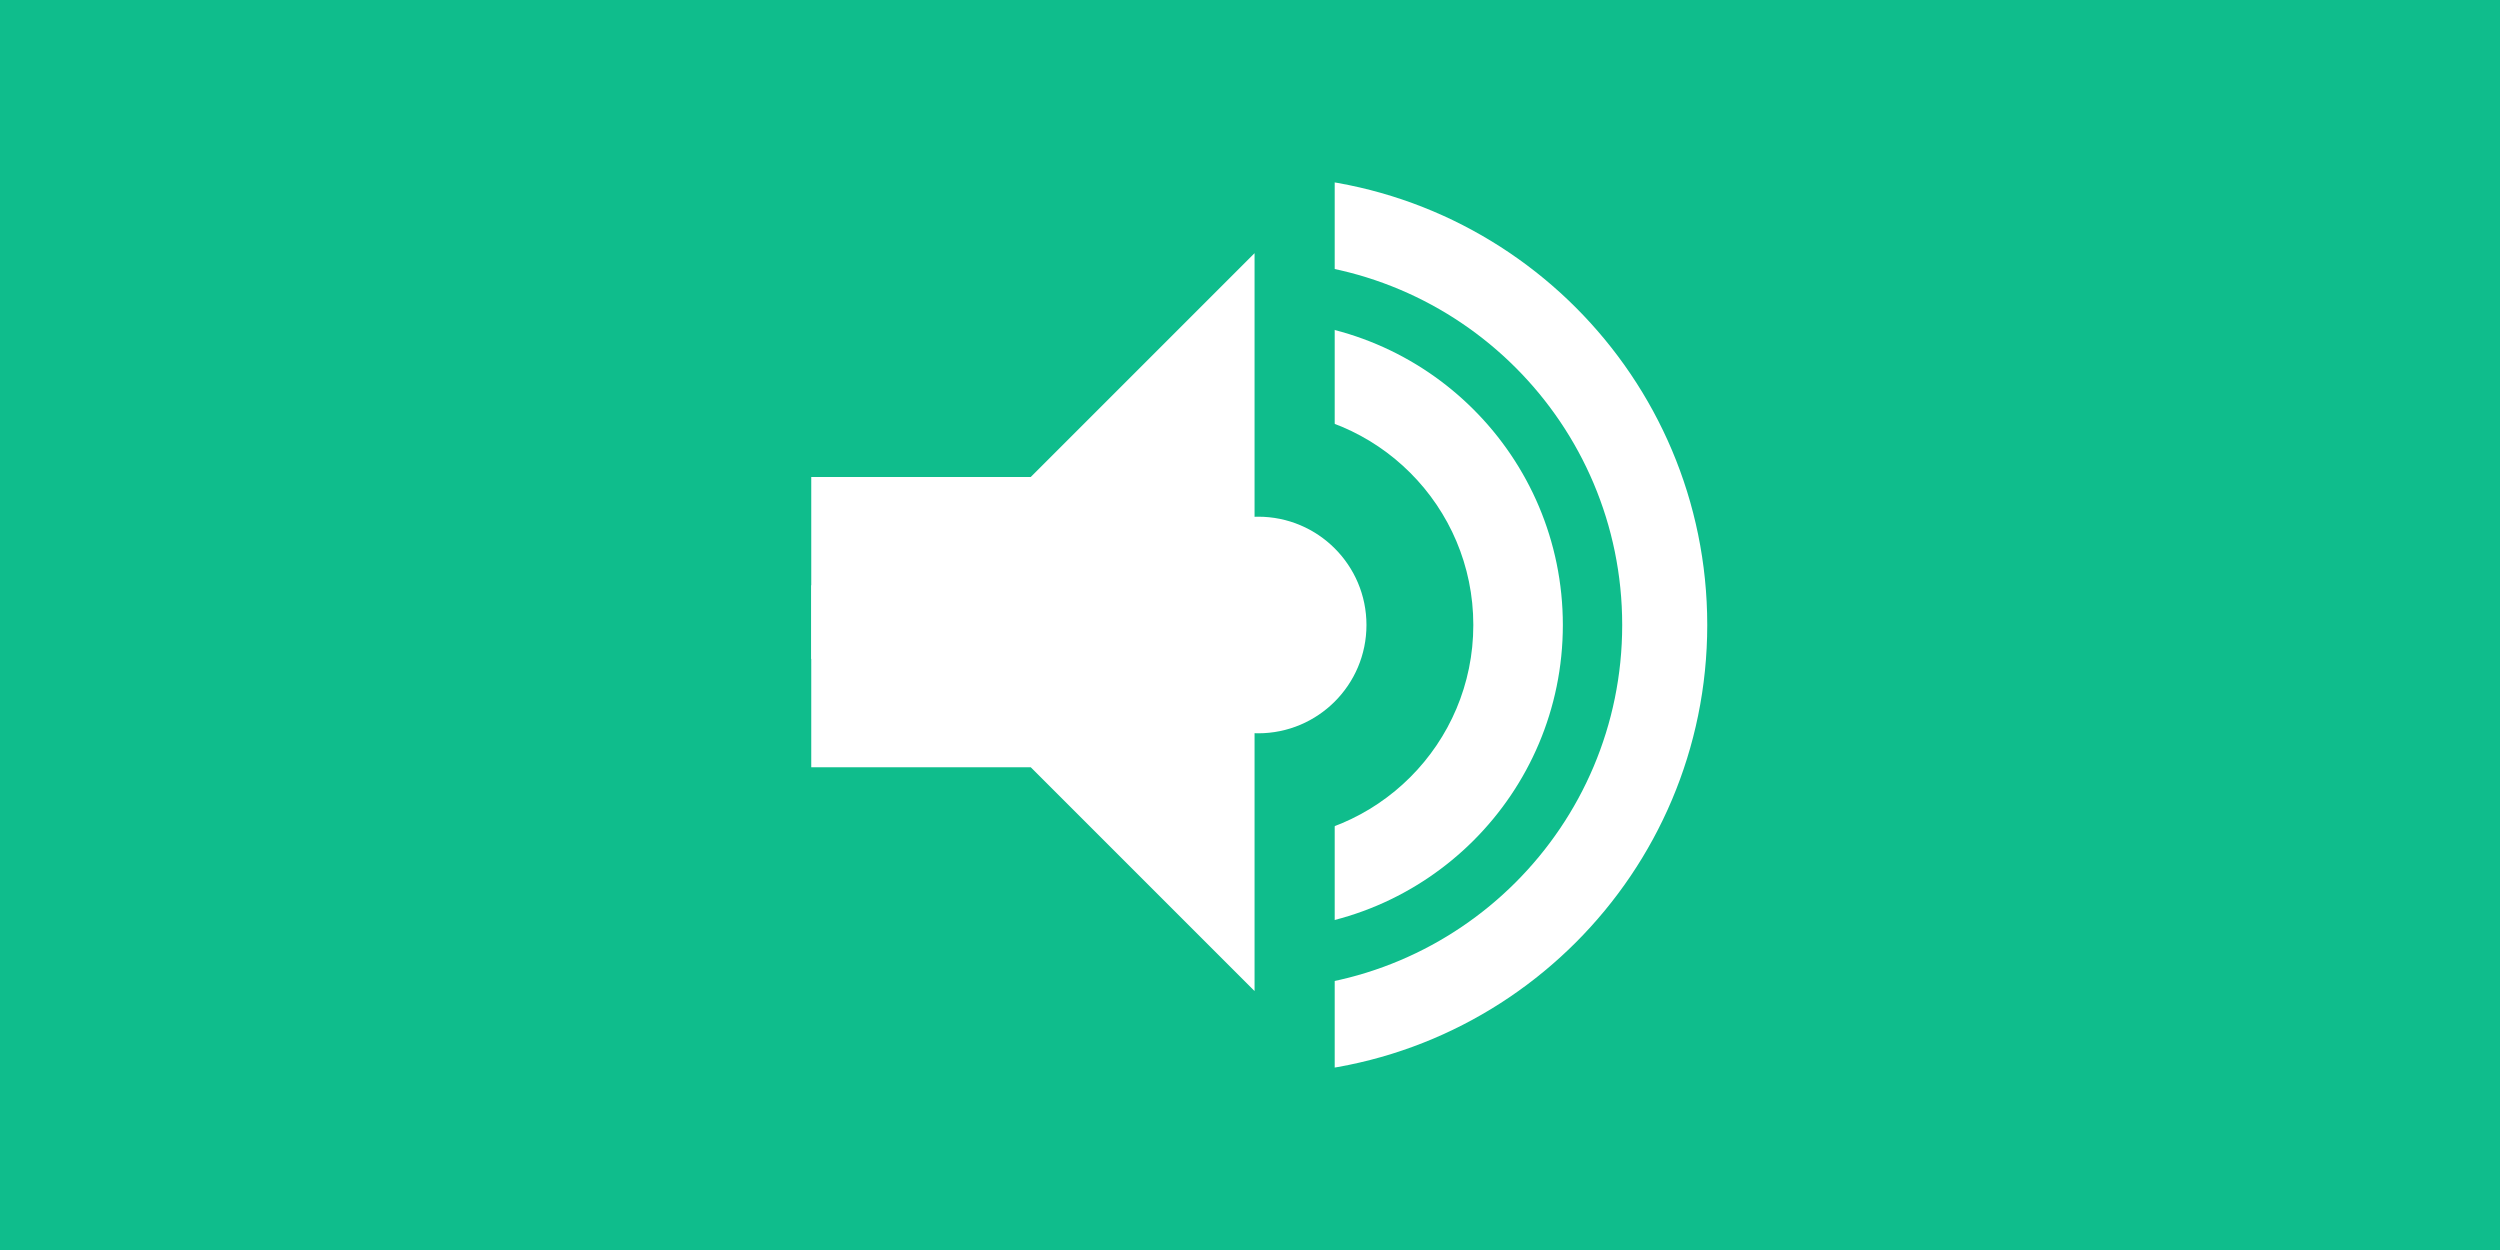
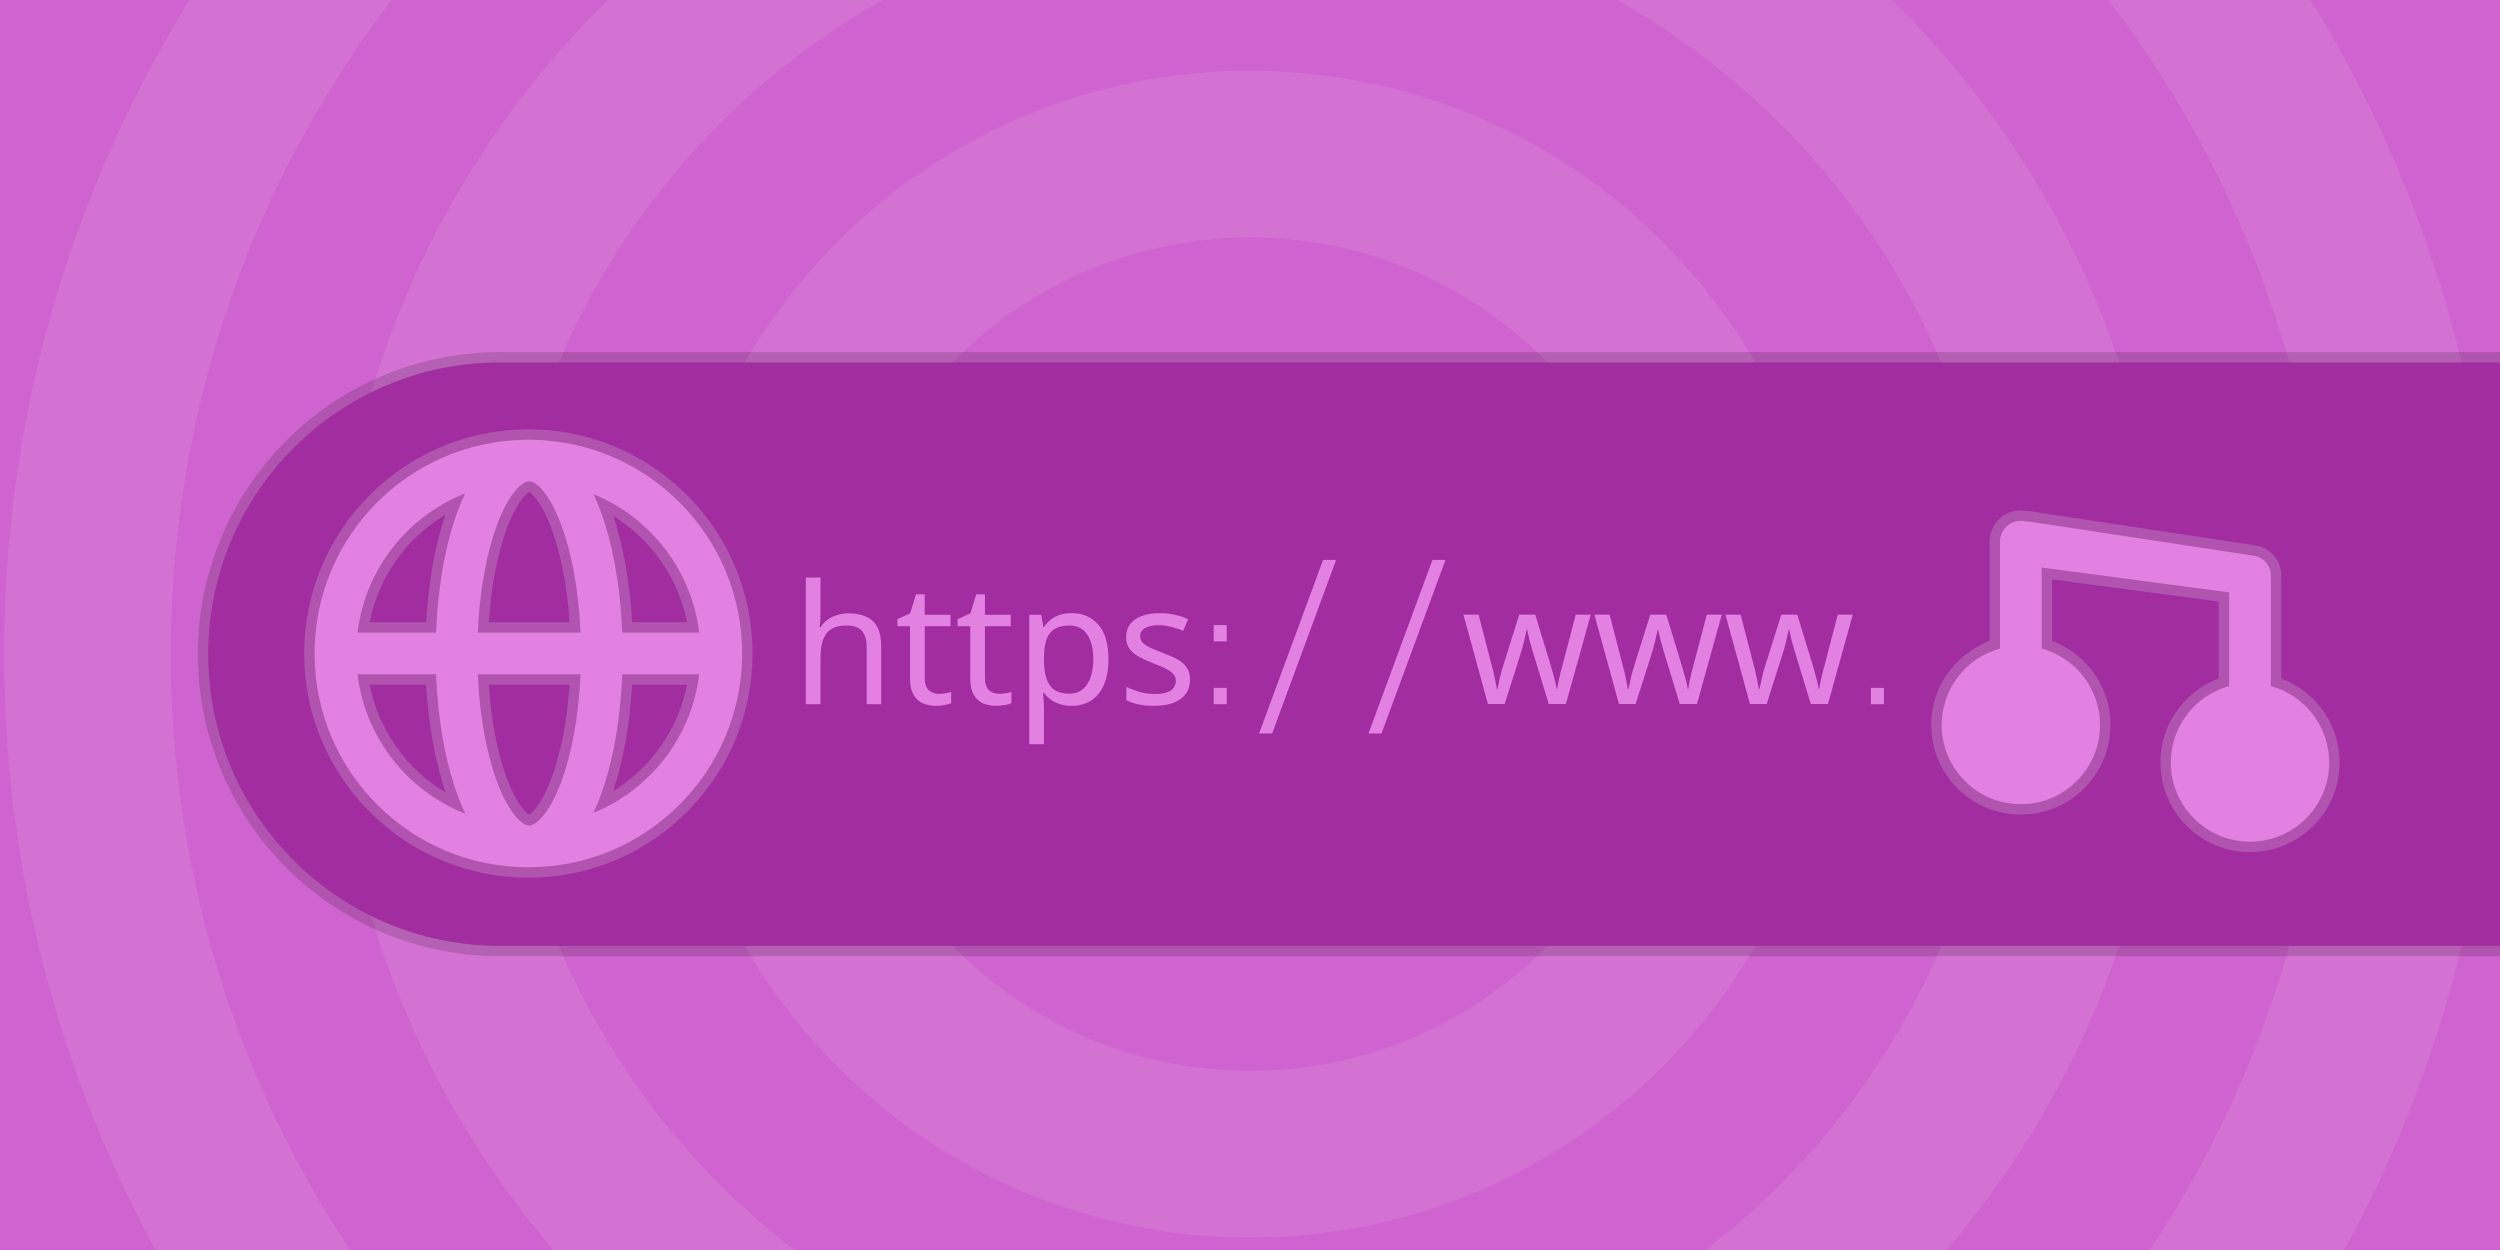
- <svg xmlns="http://www.w3.org/2000/svg" width="600" height="300">
-   <path fill="#0fbd8c" d="M0 300V0h600v300z" style="mix-blend-mode:normal;fill-rule:nonzero;stroke-linejoin:miter;stroke-miterlimit:10;stroke-dasharray:none;stroke-dashoffset:0" />
-   <path fill="#fff" d="M192.22 150c0-59.525 48.255-107.78 107.78-107.78S407.78 90.475 407.78 150 359.525 257.78 300 257.78 192.22 209.525 192.22 150z" style="mix-blend-mode:normal;fill-rule:nonzero;stroke-linejoin:miter;stroke-miterlimit:10;stroke-dasharray:none;stroke-dashoffset:0" transform="translate(1.96)" />
-   <path fill="#0fbd8c" d="M212.632 150c0-48.252 39.116-87.368 87.368-87.368 48.252 0 87.368 39.116 87.368 87.368 0 48.252-39.116 87.368-87.368 87.368-48.252 0-87.368-39.116-87.368-87.368z" style="mix-blend-mode:normal;fill-rule:nonzero;stroke-linejoin:miter;stroke-miterlimit:10;stroke-dasharray:none;stroke-dashoffset:0" transform="translate(1.96)" />
-   <path fill="#fff" d="M226.876 150c0-40.385 32.739-73.124 73.124-73.124s73.124 32.739 73.124 73.124-32.739 73.124-73.124 73.124-73.124-32.739-73.124-73.124z" style="mix-blend-mode:normal;fill-rule:nonzero;stroke-linejoin:miter;stroke-miterlimit:10;stroke-dasharray:none;stroke-dashoffset:0" transform="translate(1.96)" />
-   <path fill="#0fbd8c" d="M188.3 280.306V19.694h130.068v260.612Z" style="mix-blend-mode:normal;fill-rule:nonzero;stroke-linejoin:miter;stroke-miterlimit:10;stroke-dasharray:none;stroke-dashoffset:0" transform="translate(1.96)" />
-   <path fill="#0fbd8c" d="M248.363 150c0-28.519 23.118-51.637 51.637-51.637 28.519 0 51.637 23.118 51.637 51.637 0 28.519-23.118 51.637-51.637 51.637-28.519 0-51.637-23.118-51.637-51.637z" style="mix-blend-mode:normal;fill-rule:nonzero;stroke-linejoin:miter;stroke-miterlimit:10;stroke-dasharray:none;stroke-dashoffset:0" transform="translate(1.96)" />
-   <path fill="#fff" d="M192.74 158.144v-43.666h52.677l53.717-53.717v98.076z" data-paper-data="{&quot;index&quot;:null}" style="mix-blend-mode:normal;fill-rule:nonzero;stroke-linejoin:miter;stroke-miterlimit:10;stroke-dasharray:none;stroke-dashoffset:0" transform="translate(1.96)" />
-   <path fill="#fff" d="M299.134 139.776v98.077l-53.717-53.717H192.74V140.47Z" data-paper-data="{&quot;index&quot;:null}" style="mix-blend-mode:normal;fill-rule:nonzero;stroke-linejoin:miter;stroke-miterlimit:10;stroke-dasharray:none;stroke-dashoffset:0" transform="translate(1.96)" />
-   <path fill="#fff" d="M274.008 150c0-14.355 11.637-25.992 25.992-25.992s25.992 11.637 25.992 25.992-11.637 25.992-25.992 25.992-25.992-11.637-25.992-25.992z" style="mix-blend-mode:normal;fill-rule:nonzero;stroke-linejoin:miter;stroke-miterlimit:10;stroke-dasharray:none;stroke-dashoffset:0" transform="translate(1.96)" />
+ <svg xmlns="http://www.w3.org/2000/svg" width="600" height="300" viewBox="0 0 600 300" fill="none">
+   <g clip-path="url(#clip0_68_17)">
+     <rect width="600" height="300" fill="white" />
+     <rect width="600" height="300" fill="#CF63CF" />
+     <path d="M300 357C410.457 357 500 267.457 500 157C500 46.543 410.457 -43 300 -43C189.543 -43 100 46.543 100 157C100 267.457 189.543 357 300 357Z" stroke="white" stroke-opacity="0.1" stroke-width="40" />
+     <path d="M300 436C454.087 436 579 311.087 579 157C579 2.913 454.087 -122 300 -122C145.913 -122 21 2.913 21 157C21 311.087 145.913 436 300 436Z" stroke="white" stroke-opacity="0.1" stroke-width="40" />
+     <path d="M300 277C366.274 277 420 223.274 420 157C420 90.726 366.274 37 300 37C233.726 37 180 90.726 180 157C180 223.274 233.726 277 300 277Z" stroke="white" stroke-opacity="0.1" stroke-width="40" />
+     <path d="M50 157C50 118.34 81.34 87 120 87H600V227H120C81.34 227 50 195.66 50 157Z" fill="black" fill-opacity="0.15" stroke="black" stroke-opacity="0.15" stroke-width="5" />
+     <path d="M50 157C50 118.34 81.34 87 120 87H600V227H120C81.34 227 50 195.66 50 157Z" fill="#A12DA1" />
+     <path d="M127.49 103.009C127.741 103.017 127.989 103.035 128.234 103.056C157.29 103.813 180.611 127.603 180.611 156.842C180.611 186.558 156.522 210.647 126.806 210.647C97.09 210.647 73 186.558 73 156.842C73 127.435 96.591 103.539 125.88 103.045C126.246 103.017 126.618 103 126.996 103L127.49 103.009ZM117.304 164.327C117.894 173.308 119.51 181.13 121.685 186.905C123.076 190.601 124.553 193.072 125.811 194.485C126.377 195.122 126.775 195.411 126.995 195.54C127.215 195.412 127.614 195.123 128.182 194.485C129.44 193.072 130.915 190.601 132.307 186.905C134.481 181.13 136.098 173.308 136.688 164.327H117.304ZM88.724 164.327C90.869 175.304 97.641 184.623 106.928 190.173C104.457 182.88 102.833 173.973 102.274 164.327H88.724ZM151.718 164.327C151.167 173.846 149.577 182.644 147.161 189.883C156.202 184.301 162.779 175.115 164.888 164.327H151.718ZM106.897 123.526C97.634 129.074 90.879 138.374 88.73 149.327H102.272C102.826 139.704 104.44 130.814 106.897 123.526ZM126.995 118.07C126.775 118.199 126.377 118.489 125.811 119.126C124.553 120.539 123.076 123.01 121.685 126.706C119.506 132.491 117.888 140.329 117.301 149.327H136.691C136.104 140.328 134.485 132.491 132.307 126.706C130.915 123.01 129.44 120.539 128.182 119.126C127.614 118.488 127.215 118.198 126.995 118.07ZM147.191 123.818C149.594 131.051 151.173 139.832 151.72 149.327H164.882C162.77 138.564 156.209 129.397 147.191 123.818Z" fill="#B054B0" />
+     <path d="M126.996 105.5C127.368 105.5 127.734 105.519 128.095 105.553C155.834 106.237 178.111 128.937 178.111 156.842C178.111 185.177 155.141 208.147 126.806 208.147C98.471 208.147 75.5 185.177 75.5 156.842C75.5 128.772 98.041 105.968 126.01 105.543C126.334 105.516 126.663 105.5 126.996 105.5ZM114.666 161.827C115.101 172.108 116.85 181.162 119.345 187.787C120.798 191.647 122.409 194.424 123.943 196.147C125.481 197.875 126.524 198.111 126.996 198.111C127.469 198.111 128.511 197.875 130.049 196.147C131.583 194.425 133.193 191.647 134.646 187.787C137.141 181.162 138.892 172.108 139.327 161.827H114.666ZM85.801 161.827C87.64 177.113 97.826 189.83 111.67 195.285C111.067 194.018 110.505 192.688 109.986 191.311C107.006 183.397 105.096 173.105 104.656 161.827H85.801ZM149.336 161.827C148.896 173.105 146.985 183.397 144.005 191.311C143.512 192.62 142.979 193.884 142.41 195.094C156.015 189.538 165.992 176.94 167.811 161.827H149.336ZM111.628 118.413C97.813 123.874 87.65 136.569 85.804 151.827H104.654C105.091 140.532 107.002 130.225 109.986 122.301C110.493 120.954 111.041 119.654 111.628 118.413ZM126.649 115.537C126.092 115.652 125.177 116.078 123.943 117.464C122.409 119.187 120.798 121.964 119.345 125.824C116.846 132.459 115.096 141.529 114.664 151.827H139.329C138.897 141.529 137.145 132.459 134.646 125.824C133.193 121.964 131.583 119.187 130.049 117.464C128.83 116.095 127.923 115.663 127.363 115.542C127.178 115.54 126.992 115.536 126.806 115.536C126.754 115.536 126.701 115.537 126.649 115.537ZM142.452 118.605C143.005 119.788 143.524 121.024 144.005 122.301C146.989 130.225 148.901 140.532 149.338 151.827H167.808C165.982 136.743 156.027 124.166 142.452 118.605Z" fill="#E381E3" />
+     <path d="M196.92 147.52C196.92 148.027 196.893 148.547 196.84 149.08C196.813 149.613 196.773 150.093 196.72 150.52H196.96C197.413 149.773 197.987 149.16 198.68 148.68C199.373 148.2 200.147 147.84 201 147.6C201.853 147.333 202.733 147.2 203.64 147.2C205.373 147.2 206.813 147.48 207.96 148.04C209.133 148.573 210.013 149.413 210.6 150.56C211.187 151.707 211.48 153.2 211.48 155.04V169H208V155.28C208 153.547 207.613 152.253 206.84 151.4C206.067 150.547 204.853 150.12 203.2 150.12C201.6 150.12 200.347 150.427 199.44 151.04C198.533 151.627 197.88 152.507 197.48 153.68C197.107 154.827 196.92 156.24 196.92 157.92V169H193.4V138.6H196.92V147.52ZM225.287 166.52C225.82 166.52 226.367 166.48 226.927 166.4C227.487 166.293 227.94 166.187 228.287 166.08V168.76C227.913 168.947 227.38 169.093 226.687 169.2C225.993 169.333 225.327 169.4 224.687 169.4C223.567 169.4 222.527 169.213 221.567 168.84C220.633 168.44 219.873 167.76 219.287 166.8C218.7 165.84 218.407 164.493 218.407 162.76V150.28H215.367V148.6L218.447 147.2L219.847 142.64H221.927V147.56H228.127V150.28H221.927V162.68C221.927 163.987 222.233 164.96 222.847 165.6C223.487 166.213 224.3 166.52 225.287 166.52ZM239.74 166.52C240.273 166.52 240.82 166.48 241.38 166.4C241.94 166.293 242.393 166.187 242.74 166.08V168.76C242.366 168.947 241.833 169.093 241.14 169.2C240.446 169.333 239.78 169.4 239.14 169.4C238.02 169.4 236.98 169.213 236.02 168.84C235.086 168.44 234.326 167.76 233.74 166.8C233.153 165.84 232.86 164.493 232.86 162.76V150.28H229.82V148.6L232.9 147.2L234.3 142.64H236.38V147.56H242.58V150.28H236.38V162.68C236.38 163.987 236.686 164.96 237.3 165.6C237.94 166.213 238.753 166.52 239.74 166.52ZM257.233 147.16C259.873 147.16 261.993 148.08 263.593 149.92C265.219 151.76 266.033 154.533 266.033 158.24C266.033 160.667 265.659 162.72 264.913 164.4C264.193 166.053 263.166 167.307 261.833 168.16C260.526 168.987 258.979 169.4 257.193 169.4C256.099 169.4 255.126 169.253 254.273 168.96C253.419 168.667 252.686 168.293 252.073 167.84C251.486 167.36 250.979 166.84 250.553 166.28H250.313C250.366 166.733 250.419 167.307 250.473 168C250.526 168.693 250.553 169.293 250.553 169.8V178.6H247.033V147.56H249.913L250.393 150.48H250.553C250.979 149.867 251.486 149.307 252.073 148.8C252.686 148.293 253.406 147.893 254.233 147.6C255.086 147.307 256.086 147.16 257.233 147.16ZM256.593 150.12C255.153 150.12 253.993 150.4 253.113 150.96C252.233 151.493 251.593 152.307 251.193 153.4C250.793 154.493 250.579 155.88 250.553 157.56V158.24C250.553 160 250.739 161.493 251.113 162.72C251.486 163.947 252.113 164.88 252.993 165.52C253.899 166.16 255.126 166.48 256.673 166.48C257.979 166.48 259.046 166.12 259.873 165.4C260.726 164.68 261.353 163.707 261.753 162.48C262.179 161.227 262.393 159.8 262.393 158.2C262.393 155.747 261.913 153.787 260.953 152.32C260.019 150.853 258.566 150.12 256.593 150.12ZM285.602 163.08C285.602 164.467 285.256 165.627 284.562 166.56C283.869 167.493 282.882 168.2 281.602 168.68C280.322 169.16 278.802 169.4 277.042 169.4C275.549 169.4 274.256 169.28 273.162 169.04C272.096 168.8 271.149 168.467 270.322 168.04V164.84C271.176 165.267 272.202 165.667 273.402 166.04C274.629 166.387 275.869 166.56 277.122 166.56C278.909 166.56 280.202 166.28 281.002 165.72C281.802 165.133 282.202 164.36 282.202 163.4C282.202 162.867 282.056 162.387 281.762 161.96C281.469 161.533 280.936 161.107 280.162 160.68C279.416 160.253 278.336 159.773 276.922 159.24C275.536 158.707 274.349 158.173 273.362 157.64C272.376 157.107 271.616 156.467 271.082 155.72C270.549 154.973 270.282 154.013 270.282 152.84C270.282 151.027 271.016 149.627 272.482 148.64C273.976 147.653 275.922 147.16 278.322 147.16C279.629 147.16 280.842 147.293 281.962 147.56C283.109 147.8 284.176 148.147 285.162 148.6L283.962 151.4C283.376 151.133 282.749 150.907 282.082 150.72C281.442 150.507 280.789 150.347 280.122 150.24C279.456 150.107 278.776 150.04 278.082 150.04C276.642 150.04 275.536 150.28 274.762 150.76C274.016 151.213 273.642 151.84 273.642 152.64C273.642 153.227 273.816 153.733 274.162 154.16C274.509 154.56 275.082 154.96 275.882 155.36C276.709 155.733 277.802 156.187 279.162 156.72C280.522 157.227 281.682 157.747 282.642 158.28C283.602 158.813 284.336 159.467 284.842 160.24C285.349 160.987 285.602 161.933 285.602 163.08ZM291.289 153.922V150.016H294.414V153.922H291.289ZM291.289 169V165.094H294.414V169H291.289ZM302.188 176.031L317.539 134.391H320.664L305.312 176.031H302.188ZM328.438 176.031L343.789 134.391H346.914L331.562 176.031H328.438ZM368.021 156.88C367.861 156.32 367.701 155.773 367.541 155.24C367.381 154.68 367.235 154.16 367.101 153.68C366.995 153.173 366.888 152.707 366.781 152.28C366.675 151.853 366.595 151.493 366.541 151.2H366.381C366.328 151.493 366.248 151.853 366.141 152.28C366.061 152.707 365.955 153.173 365.821 153.68C365.715 154.187 365.581 154.72 365.421 155.28C365.288 155.813 365.128 156.36 364.941 156.92L361.101 168.96H357.101L351.221 147.52H354.861L357.821 158.96C358.035 159.733 358.235 160.52 358.421 161.32C358.608 162.093 358.768 162.84 358.901 163.56C359.061 164.253 359.168 164.853 359.221 165.36H359.381C359.461 165.04 359.555 164.64 359.661 164.16C359.768 163.68 359.875 163.173 359.981 162.64C360.115 162.107 360.248 161.573 360.381 161.04C360.541 160.507 360.688 160.027 360.821 159.6L364.621 147.52H368.461L372.141 159.6C372.328 160.213 372.515 160.867 372.701 161.56C372.915 162.253 373.101 162.933 373.261 163.6C373.421 164.24 373.528 164.813 373.581 165.32H373.741C373.795 164.867 373.888 164.307 374.021 163.64C374.181 162.947 374.355 162.2 374.541 161.4C374.755 160.573 374.968 159.76 375.181 158.96L378.181 147.52H381.781L375.821 168.96H371.701L368.021 156.88ZM399.467 156.88C399.307 156.32 399.147 155.773 398.987 155.24C398.827 154.68 398.68 154.16 398.547 153.68C398.44 153.173 398.333 152.707 398.227 152.28C398.12 151.853 398.04 151.493 397.987 151.2H397.827C397.773 151.493 397.693 151.853 397.587 152.28C397.507 152.707 397.4 153.173 397.267 153.68C397.16 154.187 397.027 154.72 396.867 155.28C396.733 155.813 396.573 156.36 396.387 156.92L392.547 168.96H388.547L382.667 147.52H386.307L389.267 158.96C389.48 159.733 389.68 160.52 389.867 161.32C390.053 162.093 390.213 162.84 390.347 163.56C390.507 164.253 390.613 164.853 390.667 165.36H390.827C390.907 165.04 391 164.64 391.107 164.16C391.213 163.68 391.32 163.173 391.427 162.64C391.56 162.107 391.693 161.573 391.827 161.04C391.987 160.507 392.133 160.027 392.267 159.6L396.067 147.52H399.907L403.587 159.6C403.773 160.213 403.96 160.867 404.147 161.56C404.36 162.253 404.547 162.933 404.707 163.6C404.867 164.24 404.973 164.813 405.027 165.32H405.187C405.24 164.867 405.333 164.307 405.467 163.64C405.627 162.947 405.8 162.2 405.987 161.4C406.2 160.573 406.413 159.76 406.627 158.96L409.627 147.52H413.227L407.267 168.96H403.147L399.467 156.88ZM430.912 156.88C430.752 156.32 430.592 155.773 430.432 155.24C430.272 154.68 430.125 154.16 429.992 153.68C429.885 153.173 429.779 152.707 429.672 152.28C429.565 151.853 429.485 151.493 429.432 151.2H429.272C429.219 151.493 429.139 151.853 429.032 152.28C428.952 152.707 428.845 153.173 428.712 153.68C428.605 154.187 428.472 154.72 428.312 155.28C428.179 155.813 428.019 156.36 427.832 156.92L423.992 168.96H419.992L414.112 147.52H417.752L420.712 158.96C420.925 159.733 421.125 160.52 421.312 161.32C421.499 162.093 421.659 162.84 421.792 163.56C421.952 164.253 422.059 164.853 422.112 165.36H422.272C422.352 165.04 422.445 164.64 422.552 164.16C422.659 163.68 422.765 163.173 422.872 162.64C423.005 162.107 423.139 161.573 423.272 161.04C423.432 160.507 423.579 160.027 423.712 159.6L427.512 147.52H431.352L435.032 159.6C435.219 160.213 435.405 160.867 435.592 161.56C435.805 162.253 435.992 162.933 436.152 163.6C436.312 164.24 436.419 164.813 436.472 165.32H436.632C436.685 164.867 436.779 164.307 436.912 163.64C437.072 162.947 437.245 162.2 437.432 161.4C437.645 160.573 437.859 159.76 438.072 158.96L441.072 147.52H444.672L438.712 168.96H434.592L430.912 156.88ZM449.023 169V165.094H452.148V169H449.023Z" fill="#E381E3" />
+     <path d="M485 125C485.396 125 485.782 125.047 486.151 125.134C486.443 125.126 486.739 125.144 487.037 125.189L540.966 133.387C543.286 133.739 545 135.734 545 138.08C545 138.231 544.99 138.38 544.977 138.527C544.991 138.683 545 138.841 545 139V164.666C553.067 166.861 559 174.237 559 183C559 193.493 550.493 202 540 202C529.507 202 521 193.493 521 183C521 174.237 526.933 166.861 535 164.666V142.173L490 136.203V155.666C498.067 157.861 504 165.237 504 174C504 184.493 495.493 193 485 193C474.507 193 466 184.493 466 174C466 165.237 471.933 157.861 480 155.666V130C480 127.239 482.239 125 485 125Z" fill="#B054B0" />
+     <path d="M486.151 125.134L485.578 127.567L485.893 127.641L486.217 127.633L486.151 125.134ZM487.037 125.189L487.413 122.718L487.413 122.718L487.037 125.189ZM540.966 133.387L541.342 130.915L541.342 130.915L540.966 133.387ZM545 138.08H547.5V138.08L545 138.08ZM544.977 138.527L542.487 138.296L542.466 138.528L542.487 138.761L544.977 138.527ZM545 164.666H542.5V166.577L544.344 167.078L545 164.666ZM559 183L561.5 183V183H559ZM521 183H518.5V183L521 183ZM535 164.666L535.656 167.078L537.5 166.577V164.666H535ZM535 142.173H537.5V139.983L535.329 139.695L535 142.173ZM490 136.203L490.329 133.725L487.5 133.35V136.203H490ZM490 155.666H487.5V157.577L489.344 158.078L490 155.666ZM504 174L506.5 174V174H504ZM466 174H463.5V174L466 174ZM480 155.666L480.656 158.078L482.5 157.577V155.666H480ZM485 125V127.5C485.199 127.5 485.392 127.523 485.578 127.567L486.151 125.134L486.725 122.7C486.171 122.57 485.593 122.5 485 122.5V125ZM486.151 125.134L486.217 127.633C486.361 127.629 486.51 127.638 486.662 127.661L487.037 125.189L487.413 122.718C486.969 122.65 486.525 122.623 486.086 122.635L486.151 125.134ZM487.037 125.189L486.661 127.661L540.59 135.858L540.966 133.387L541.342 130.915L487.413 122.718L487.037 125.189ZM540.966 133.387L540.59 135.858C541.688 136.025 542.5 136.969 542.5 138.08L545 138.08L547.5 138.08C547.5 134.498 544.883 131.454 541.342 130.915L540.966 133.387ZM545 138.08H542.5C542.5 138.126 542.497 138.192 542.487 138.296L544.977 138.527L547.466 138.759C547.483 138.569 547.5 138.336 547.5 138.08H545ZM544.977 138.527L542.487 138.761C542.496 138.854 542.5 138.933 542.5 139H545H547.5C547.5 138.749 547.486 138.512 547.466 138.294L544.977 138.527ZM545 139H542.5V164.666H545H547.5V139H545ZM545 164.666L544.344 167.078C551.351 168.985 556.5 175.394 556.5 183H559H561.5C561.5 173.08 554.784 164.737 545.656 162.254L545 164.666ZM559 183L556.5 183C556.5 192.113 549.113 199.5 540 199.5V202V204.5C551.874 204.5 561.5 194.874 561.5 183L559 183ZM540 202V199.5C530.887 199.5 523.5 192.113 523.5 183L521 183L518.5 183C518.5 194.874 528.126 204.5 540 204.5V202ZM521 183H523.5C523.5 175.394 528.649 168.985 535.656 167.078L535 164.666L534.344 162.254C525.216 164.737 518.5 173.08 518.5 183H521ZM535 164.666H537.5V142.173H535H532.5V164.666H535ZM535 142.173L535.329 139.695L490.329 133.725L490 136.203L489.671 138.681L534.671 144.651L535 142.173ZM490 136.203H487.5V155.666H490H492.5V136.203H490ZM490 155.666L489.344 158.078C496.351 159.985 501.5 166.394 501.5 174H504H506.5C506.5 164.08 499.784 155.737 490.656 153.254L490 155.666ZM504 174L501.5 174C501.5 183.113 494.113 190.5 485 190.5V193V195.5C496.874 195.5 506.5 185.874 506.5 174L504 174ZM485 193V190.5C475.887 190.5 468.5 183.113 468.5 174L466 174L463.5 174C463.5 185.874 473.126 195.5 485 195.5V193ZM466 174H468.5C468.5 166.394 473.649 159.985 480.656 158.078L480 155.666L479.344 153.254C470.216 155.737 463.5 164.08 463.5 174H466ZM480 155.666H482.5V130H480H477.5V155.666H480ZM480 130H482.5C482.5 128.619 483.619 127.5 485 127.5V125V122.5C480.858 122.5 477.5 125.858 477.5 130H480Z" fill="#B054B0" />
+     <path d="M485 125C485.396 125 485.782 125.047 486.151 125.134C486.443 125.126 486.739 125.144 487.037 125.189L540.966 133.387C543.286 133.739 545 135.734 545 138.08C545 138.231 544.99 138.38 544.977 138.527C544.991 138.683 545 138.841 545 139V164.666C553.067 166.861 559 174.237 559 183C559 193.493 550.493 202 540 202C529.507 202 521 193.493 521 183C521 174.237 526.933 166.861 535 164.666V142.173L490 136.203V155.666C498.067 157.861 504 165.237 504 174C504 184.493 495.493 193 485 193C474.507 193 466 184.493 466 174C466 165.237 471.933 157.861 480 155.666V130C480 127.239 482.239 125 485 125Z" fill="#E381E3" />
+   </g>
+   <defs>
+     <clipPath id="clip0_68_17">
+       <rect width="600" height="300" fill="white" />
+     </clipPath>
+   </defs>
</svg>
